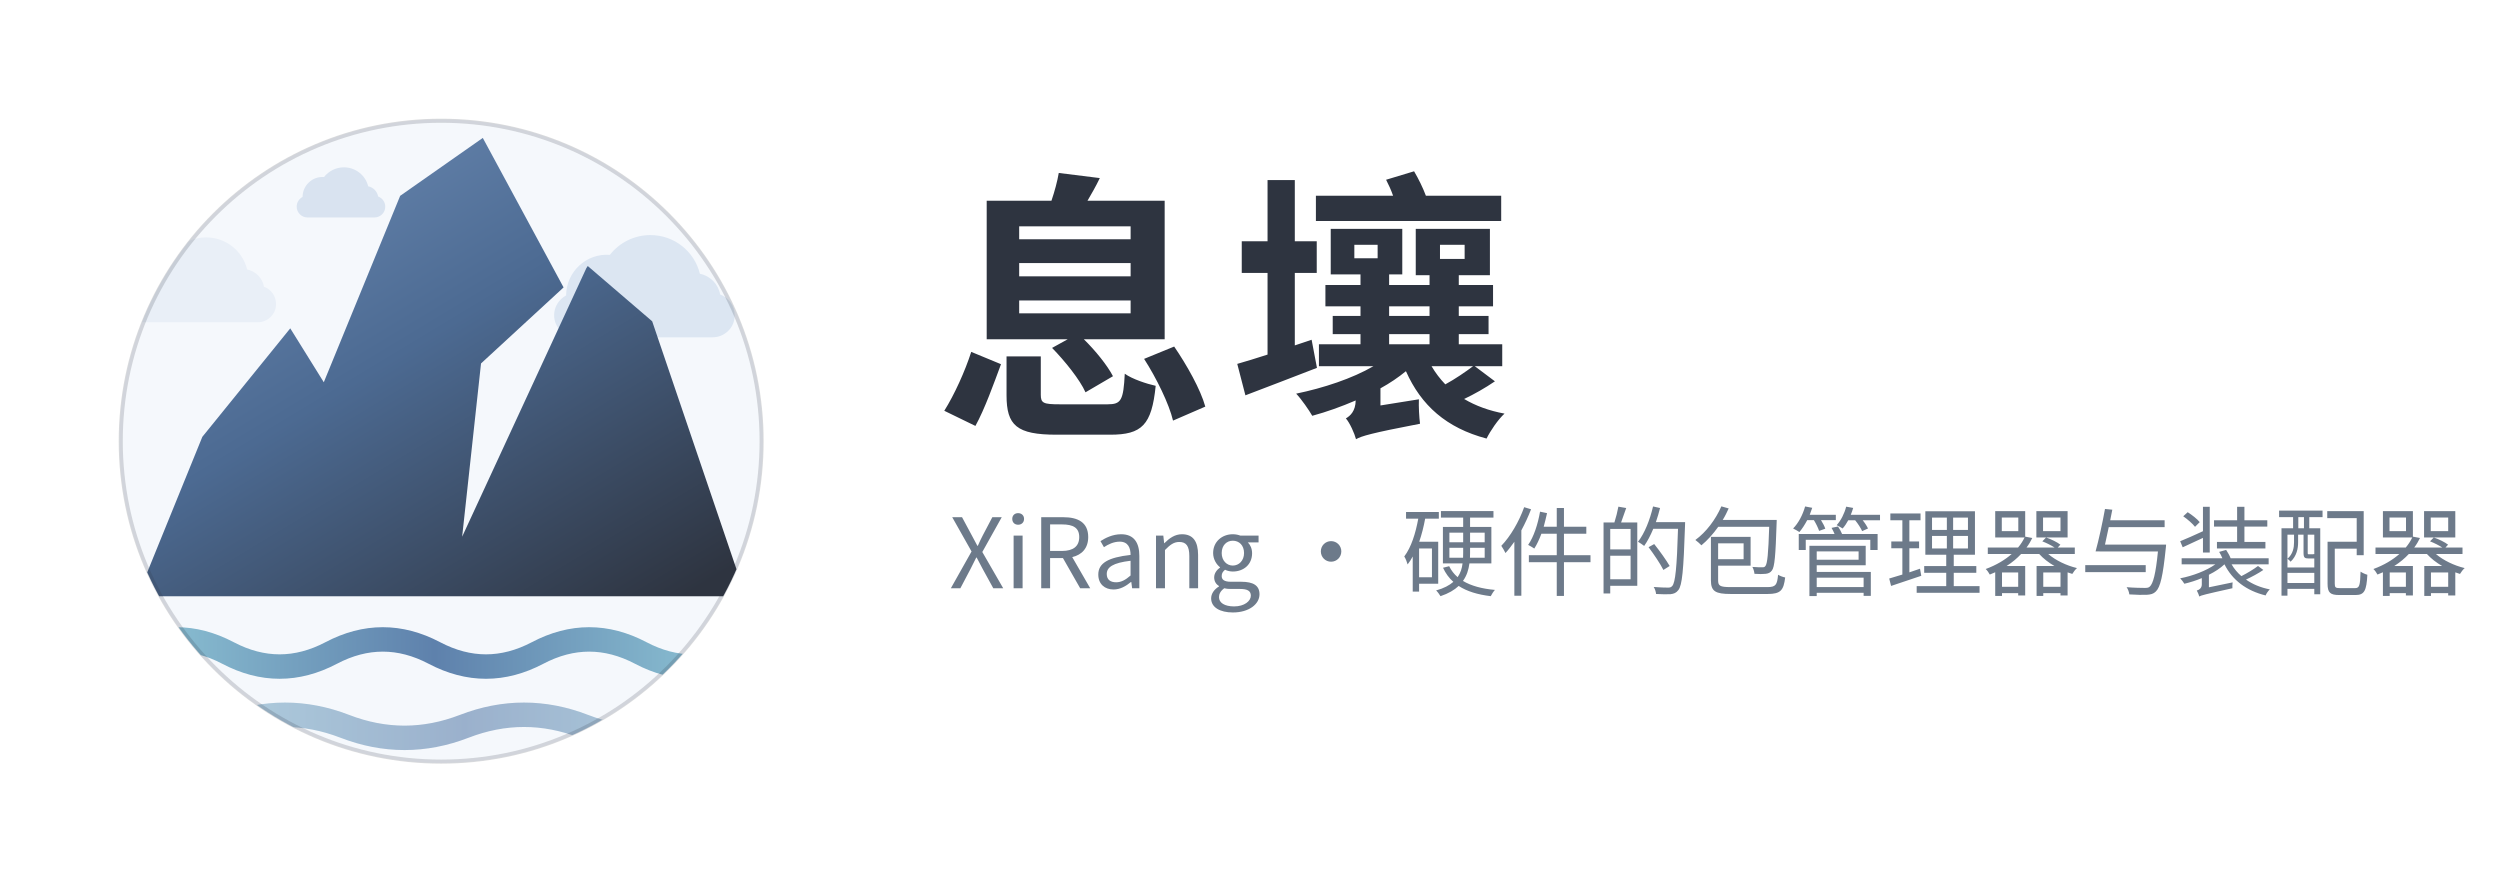
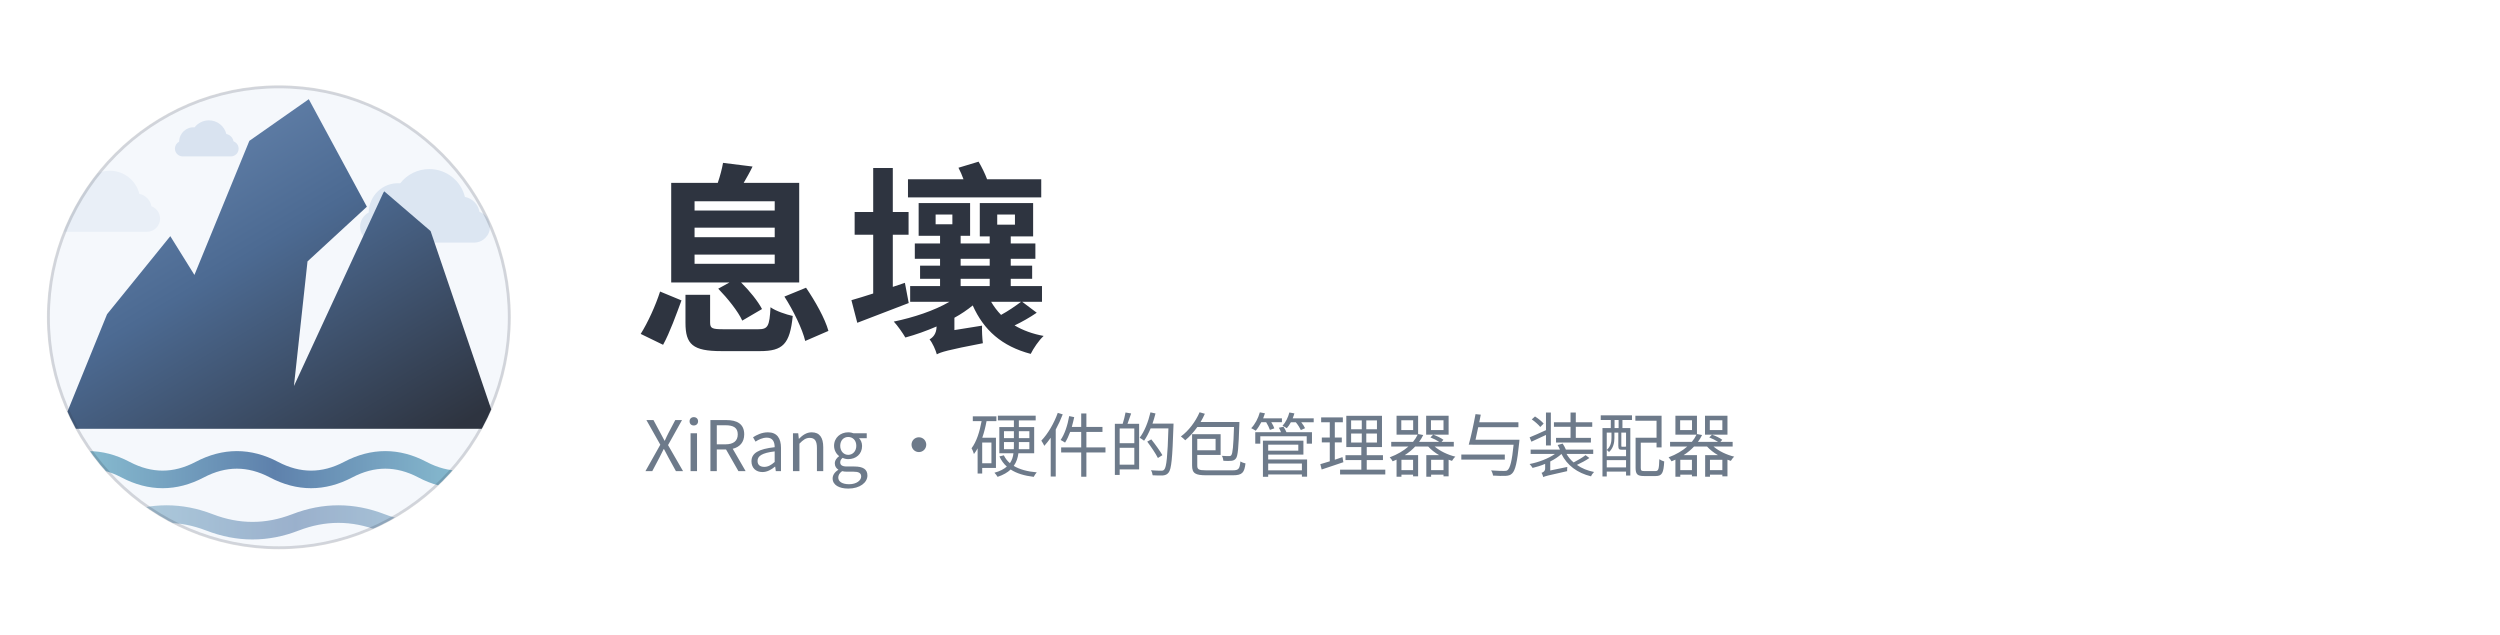
- <svg xmlns="http://www.w3.org/2000/svg" viewBox="0 0 374 132" width="374" height="132" role="img" aria-label="息壤 XiRang">
-   <g transform="translate(14 14.0) scale(0.101562)">
+ <svg xmlns="http://www.w3.org/2000/svg" viewBox="0 0 520 132" width="520" height="132" role="img" aria-label="息壤 XiRang">
+   <g transform="translate(6 14.0) scale(0.101562)">
    <defs>
      <linearGradient id="rock" x1="0.1" y1="0" x2="0.9" y2="1">
        <stop offset="0" stop-color="#6D8CB5" />
        <stop offset="0.45" stop-color="#4C6A92" />
        <stop offset="1" stop-color="#2E3440" />
      </linearGradient>
      <linearGradient id="wave" x1="0" y1="0" x2="1" y2="0">
        <stop offset="0" stop-color="#8FC6D6" />
        <stop offset="0.5" stop-color="#5E81AC" />
        <stop offset="1" stop-color="#8FC6D6" />
      </linearGradient>
      <clipPath id="ring">
        <circle cx="512" cy="512" r="474" />
      </clipPath>
    </defs>
    <circle cx="512" cy="512" r="474" fill="#F5F8FC" />
    <g clip-path="url(#ring)">
      <g transform="translate(676 146) scale(0.265)">
        <path d="M889.6 803.84H131.84C64 803.84 8.96 748.8 8.96 680.96c0-47.36 26.88-88.32 66.56-110.08 1.28-130.56 111.36-235.52 243.2-225.28 53.76-69.12 136.96-110.08 225.28-110.08 131.84 0 244.48 89.6 275.2 215.04 57.6 11.52 102.4 57.6 112.64 115.2 47.36 17.92 80.64 62.72 80.64 115.2 1.28 67.84-55.04 122.88-122.88 122.88z" fill="#DCE6F2" />
      </g>
      <path d="M822.8 335.4L727.9 254l-2 3-183 395.7 27.8-255.2 121.6-112-119-220.2-121.7 85.3-112.5 274.6-49.4-79.4-129.5 159.8-95.5 234.8h895.8z" fill="url(#rock)" />
      <g transform="translate(298 78) scale(0.13)">
        <path d="M889.6 803.84H131.84C64 803.84 8.96 748.8 8.96 680.96c0-47.36 26.88-88.32 66.56-110.08 1.28-130.56 111.36-235.52 243.2-225.28 53.76-69.12 136.96-110.08 225.28-110.08 131.84 0 244.48 89.6 275.2 215.04 57.6 11.52 102.4 57.6 112.64 115.2 47.36 17.92 80.64 62.72 80.64 115.2 1.28 67.84-55.04 122.88-122.88 122.88z" fill="#D9E3F0" />
      </g>
      <g transform="translate(46 160) scale(0.22)">
        <path d="M889.6 803.84H131.84C64 803.84 8.96 748.8 8.96 680.96c0-47.36 26.88-88.32 66.56-110.08 1.28-130.56 111.36-235.52 243.2-225.28 53.76-69.12 136.96-110.08 225.28-110.08 131.84 0 244.48 89.6 275.2 215.04 57.6 11.52 102.4 57.6 112.64 115.2 47.36 17.92 80.64 62.72 80.64 115.2 1.28 67.84-55.04 122.88-122.88 122.88z" fill="#E9EFF7" />
      </g>
      <g fill="none" stroke="url(#wave)" stroke-width="36" stroke-linecap="round">
        <path d="M46 824 q 76 -40 152 0 t 152 0 t 152 0 t 152 0 t 152 0 t 152 0" />
        <path d="M18 932 q 88 34 176 0 t 176 0 t 176 0 t 176 0 t 176 0 t 176 0" opacity="0.6" />
      </g>
    </g>
    <circle cx="512" cy="512" r="472" fill="none" stroke="#2E3440" stroke-width="6" opacity="0.18" />
  </g>
-   <text x="140" y="62" font-family="PingFang SC, Hiragino Sans GB, Microsoft YaHei, Noto Sans CJK SC, DejaVu Sans, sans-serif" font-size="42" font-weight="600" fill="#2E3440" letter-spacing="2">息壤</text>
-   <text x="142" y="88" font-family="PingFang SC, Hiragino Sans GB, Microsoft YaHei, Noto Sans CJK SC, DejaVu Sans, sans-serif" font-size="14.5" fill="#6D7A8A">XiRang · 硬件的包管理器与装配器</text>
+   <text x="132" y="70" font-family="PingFang SC, Hiragino Sans GB, Microsoft YaHei, Noto Sans CJK SC, system-ui, sans-serif" font-size="42" font-weight="600" fill="#2E3440" letter-spacing="2">息壤</text>
+   <text x="134" y="98" font-family="PingFang SC, Hiragino Sans GB, Microsoft YaHei, Noto Sans CJK SC, system-ui, sans-serif" font-size="14.5" fill="#6D7A8A">XiRang · 硬件的包管理器与装配器</text>
</svg>
